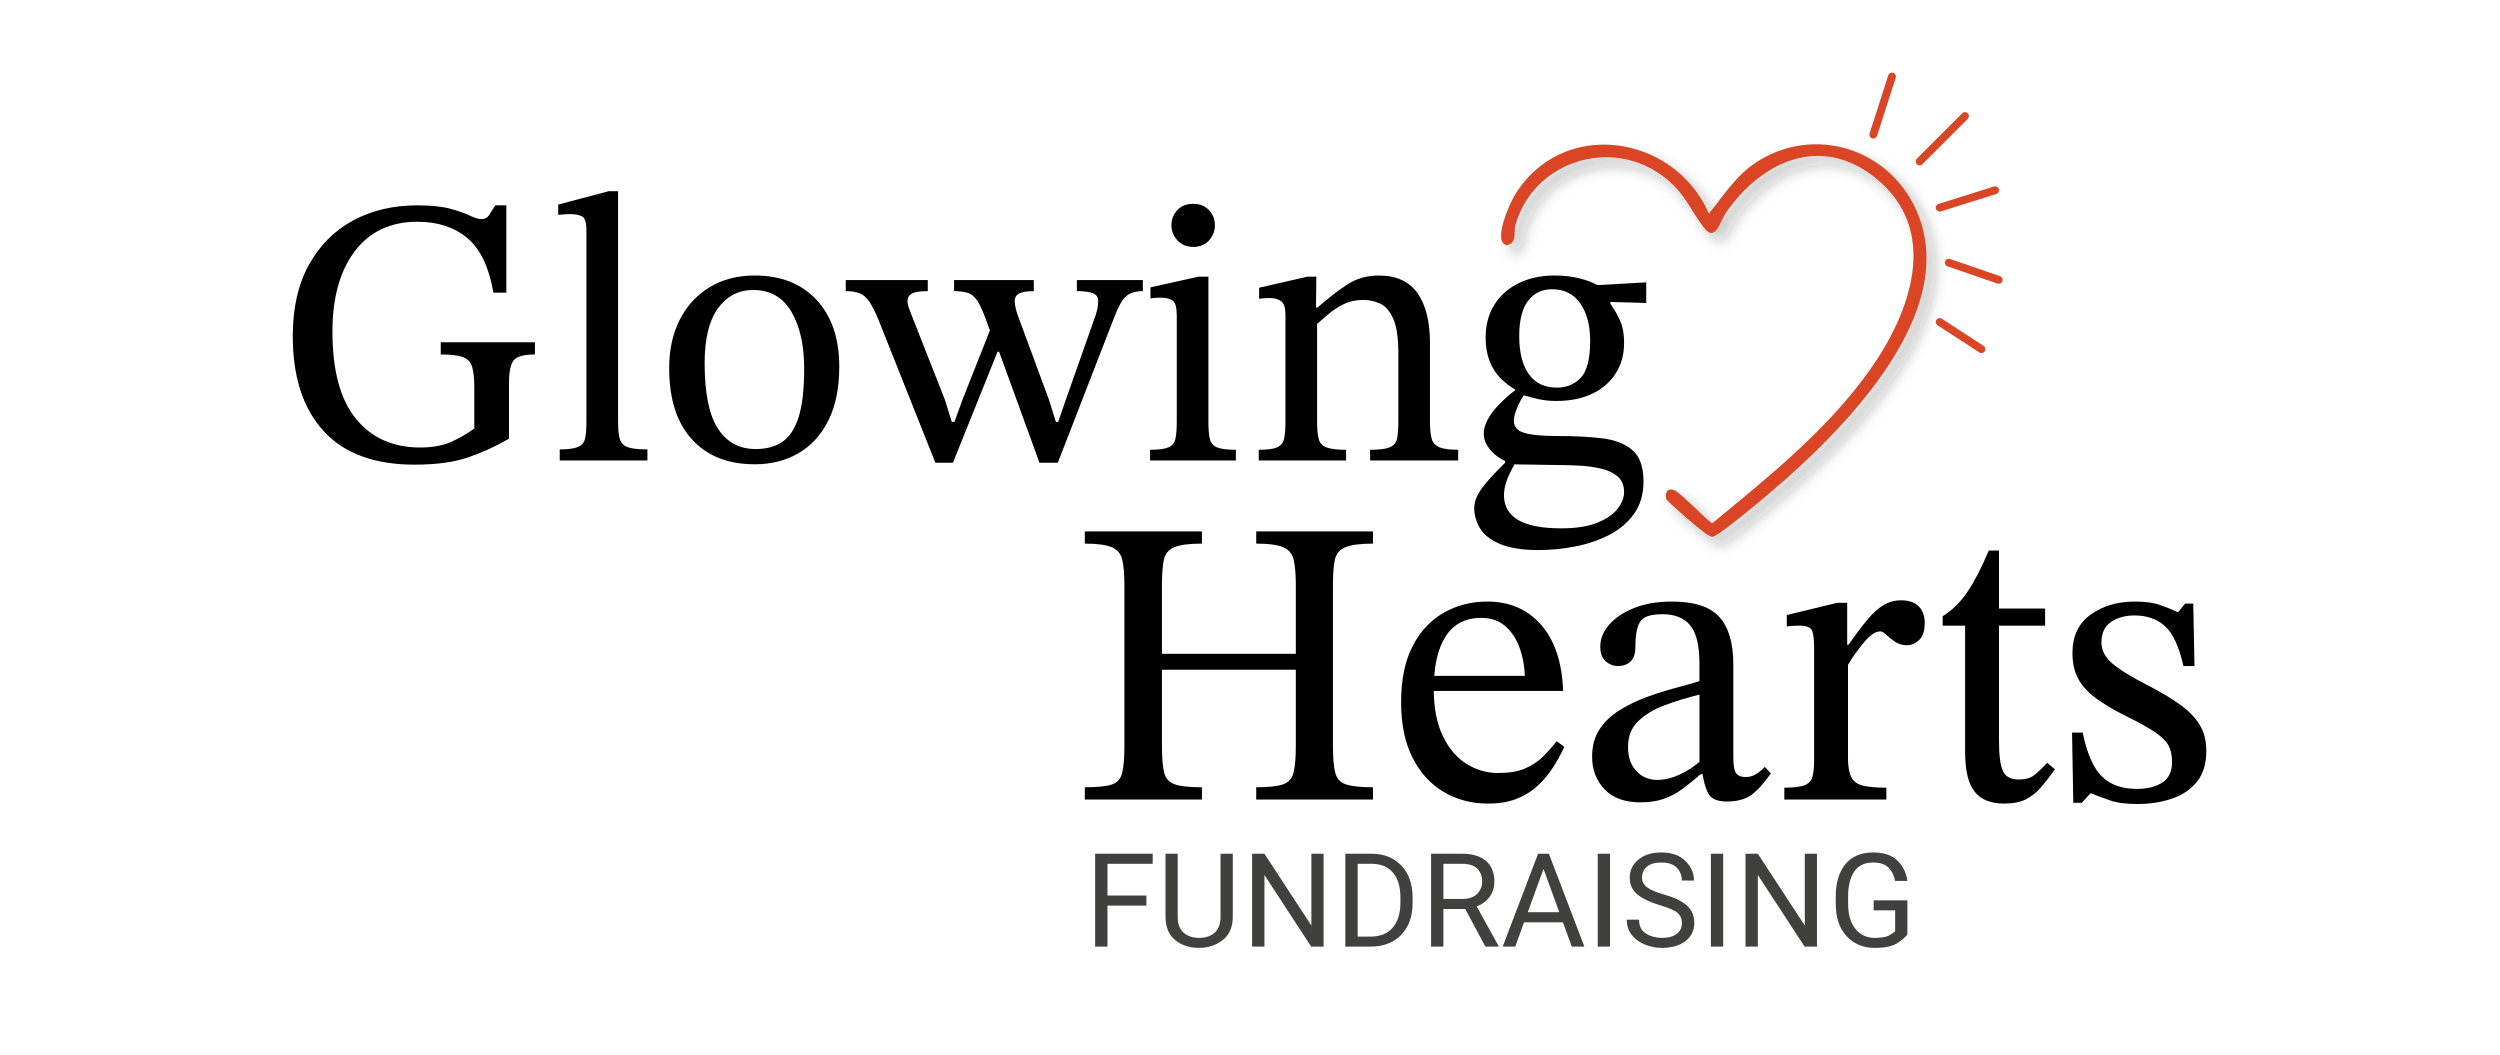
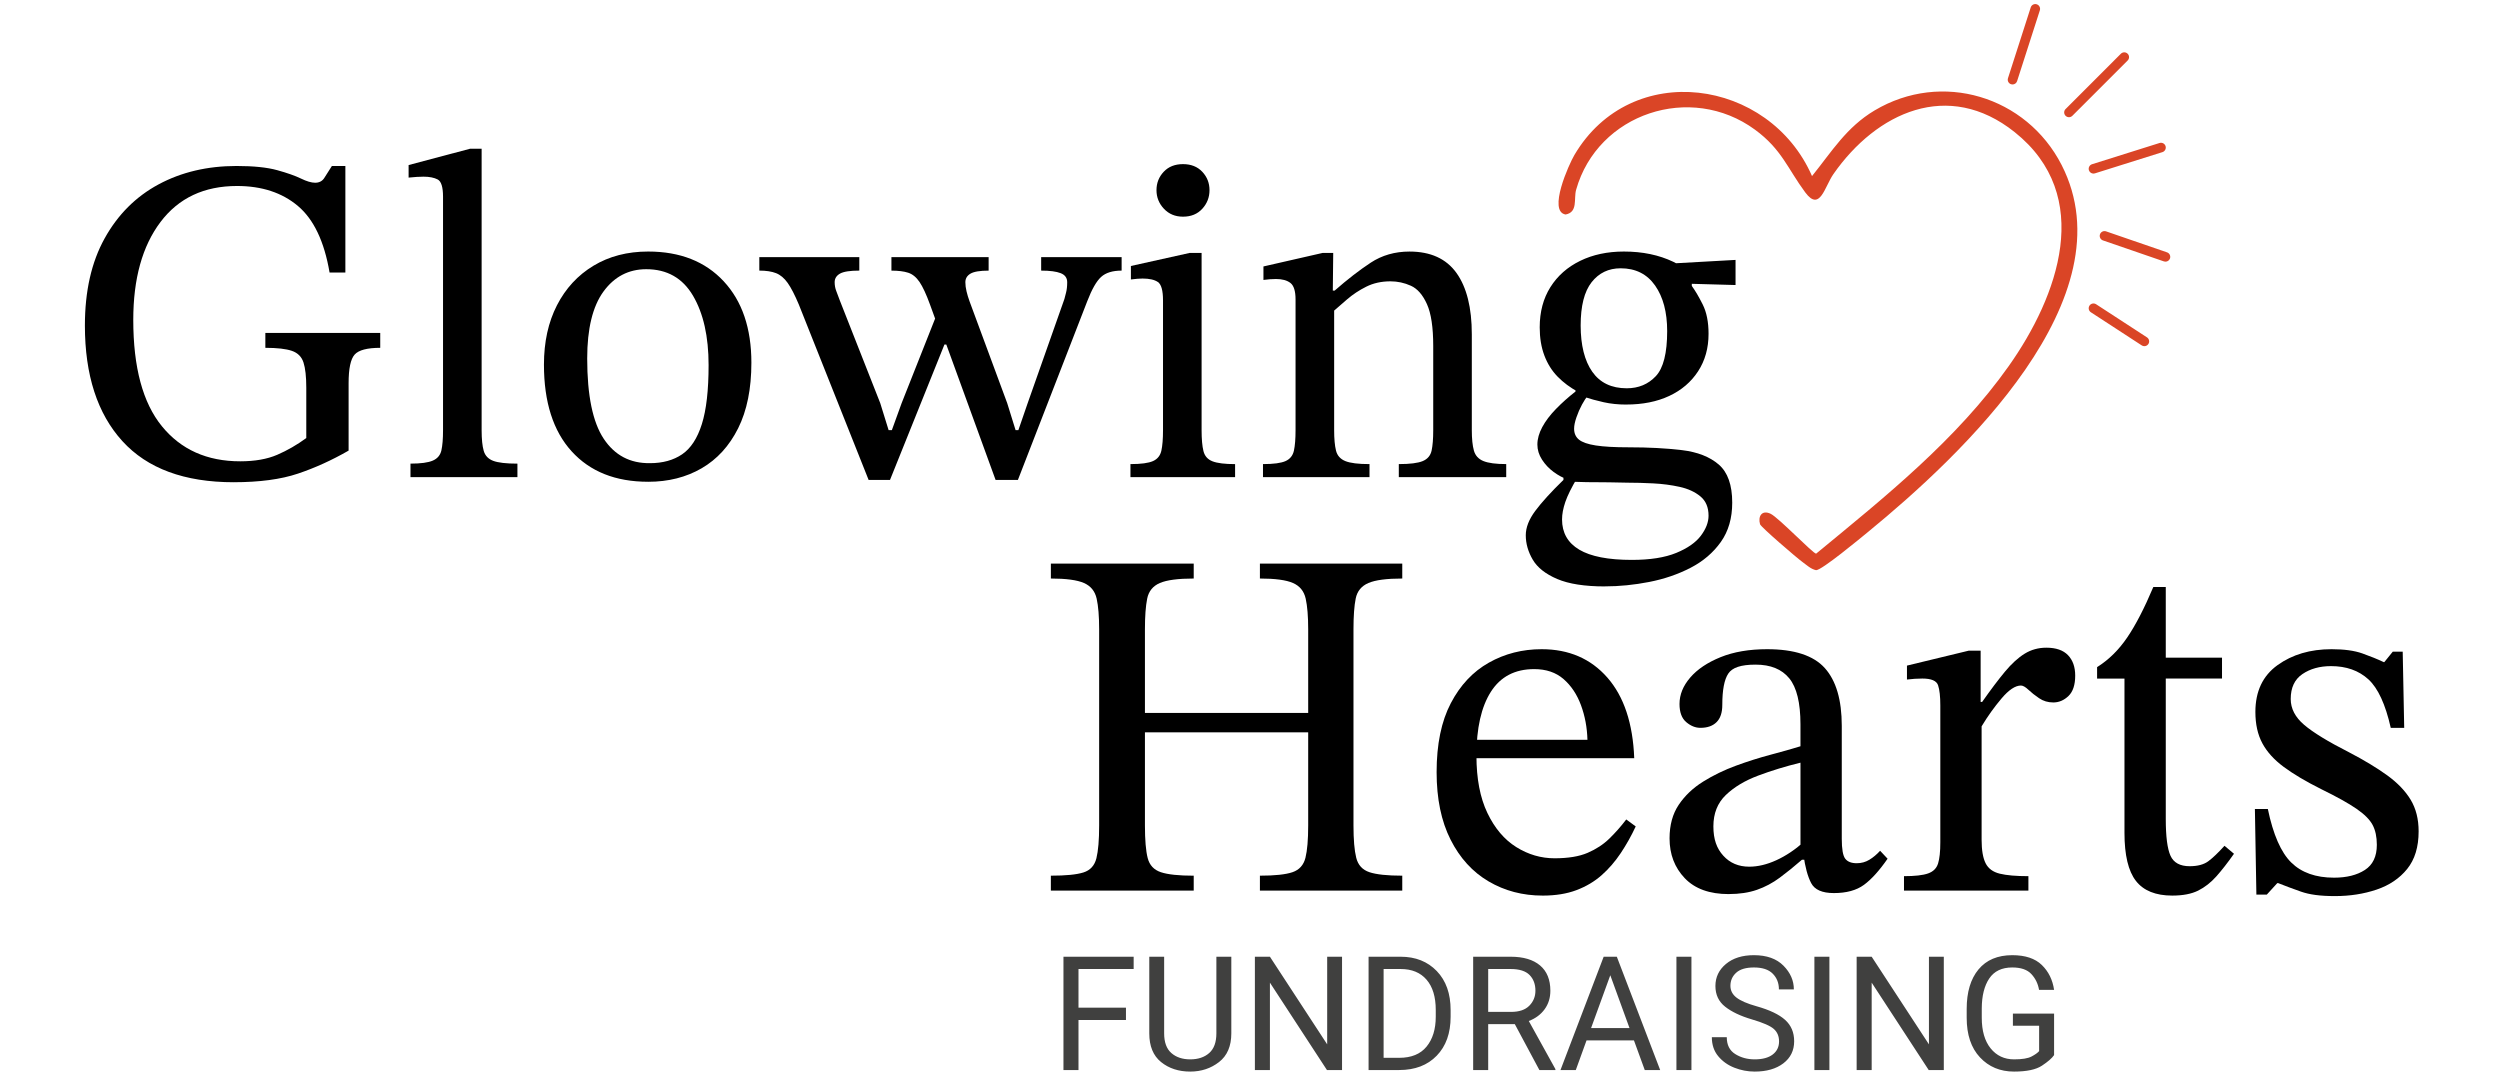
- <svg xmlns="http://www.w3.org/2000/svg" id="Layer_1" version="1.1" viewBox="0 0 2000 843.7">
+ <svg xmlns="http://www.w3.org/2000/svg" id="Layer_1" version="1.1" viewBox="0 0 1639.9 704.53">
  <defs>
    <style>
-       .st0, .st1 {
-         fill: #da4526;
-       }
- 
-       .st1 {
-         filter: url(#drop-shadow-1);
-       }
- 
-       .st2 {
+       .st0 {
        fill: #40403f;
        font-family: Roboto-Regular, Roboto;
        font-size: 104.54px;
      }
+ 
+       .st0, .st1 {
+         isolation: isolate;
+       }
+ 
+       .st2 {
+         fill: #da4526;
+       }
    </style>
-     <filter id="drop-shadow-1" x="1192.68" y="107.41" width="370.56" height="344.16" filterUnits="userSpaceOnUse">
-       <feOffset dx="7" dy="7" />
-       <feGaussianBlur result="blur" stdDeviation="5" />
-       <feFlood flood-color="#231f20" flood-opacity=".25" />
-       <feComposite in2="blur" operator="in" />
-       <feComposite in="SourceGraphic" />
-     </filter>
  </defs>
  <g>
-     <path d="M331.85,371.73c-32.34,0-56.7-9-73.07-27-16.37-18-24.56-43.27-24.56-75.81,0-22.58,4.32-41.64,12.97-57.2,8.64-15.56,20.44-27.35,35.39-35.39,14.95-8.03,31.98-12.05,51.1-12.05,11.18,0,20.08.92,26.7,2.75,6.61,1.83,11.79,3.66,15.56,5.49,3.76,1.83,6.86,2.75,9.31,2.75,2.64,0,4.62-1.02,5.95-3.05,1.32-2.03,3-4.68,5.03-7.93h8.85v69.86h-10.37c-3.46-20.34-10.37-34.88-20.75-43.63-10.37-8.74-23.7-13.12-39.97-13.12-21.56,0-38.29,7.88-50.19,23.64-11.9,15.76-17.85,37.17-17.85,64.22,0,31.12,6.25,54.36,18.76,69.71,12.51,15.36,29.64,23.03,51.41,23.03,9.56,0,17.64-1.42,24.25-4.27,6.61-2.85,12.97-6.51,19.07-10.98v-32.95c0-7.32-.61-12.86-1.83-16.63-1.22-3.76-3.77-6.3-7.63-7.63-3.87-1.32-9.66-1.98-17.39-1.98v-9.76h75.36v9.76c-8.54,0-14.14,1.48-16.78,4.42-2.65,2.95-3.97,9.21-3.97,18.76v44.24c-10.98,6.31-22.07,11.34-33.25,15.1-11.19,3.76-25.22,5.64-42.1,5.64Z" />
-     <path d="M517.96,368.37h-70.17v-8.85c6.71,0,11.59-.66,14.64-1.98,3.05-1.32,4.93-3.56,5.64-6.71.71-3.15,1.07-7.57,1.07-13.27v-153.15c0-6.3-1.17-10.07-3.51-11.29-2.34-1.22-5.44-1.83-9.31-1.83-2.65,0-5.9.21-9.76.61v-8.24l40.27-10.68h7.63v184.58c0,5.9.46,10.43,1.37,13.58.92,3.16,3,5.34,6.25,6.56,3.25,1.22,8.54,1.83,15.86,1.83v8.85Z" />
-     <path d="M603.68,371.42c-21.36,0-38.09-6.66-50.19-19.98-12.1-13.32-18.15-32.29-18.15-56.9,0-14.84,2.85-27.81,8.54-38.9,5.69-11.08,13.68-19.73,23.95-25.93,10.27-6.2,22.22-9.31,35.85-9.31,20.95,0,37.47,6.51,49.58,19.53,12.1,13.02,18.15,30.81,18.15,53.39,0,17.08-2.9,31.42-8.69,43.02-5.8,11.59-13.78,20.34-23.95,26.24-10.17,5.9-21.87,8.85-35.08,8.85ZM604.9,359.22c8.34,0,15.35-1.93,21.05-5.8,5.69-3.86,10.02-10.47,12.97-19.83,2.95-9.35,4.42-22.27,4.42-38.75,0-18.71-3.41-33.86-10.22-45.46-6.82-11.59-17.04-17.39-30.66-17.39-11.59,0-20.95,4.88-28.07,14.64-7.12,9.76-10.68,24.41-10.68,43.93,0,24.21,3.61,41.75,10.83,52.63,7.22,10.88,17.34,16.22,30.36,16.02Z" />
-     <path d="M762.33,370.2h-14.03l-45.76-115.02c-2.65-6.3-5.09-11.03-7.32-14.19-2.24-3.15-4.78-5.29-7.63-6.41-2.85-1.12-6.51-1.68-10.98-1.68v-8.85h65.59v8.85c-6.1,0-10.33.66-12.66,1.98-2.34,1.33-3.51,3.2-3.51,5.64,0,2.04.35,3.97,1.07,5.8.71,1.83,1.47,3.87,2.29,6.1l26.54,67.42,5.49,17.7h2.14l6.41-17.7,23.19-58.58,10.07,20.14h-5.19l-35.69,88.78ZM846.23,370.2h-14.64l-33.86-93.05-4.27-8.54-4.88-13.42c-2.44-6.71-4.73-11.64-6.86-14.8-2.14-3.15-4.63-5.19-7.47-6.1-2.85-.92-6.51-1.37-10.98-1.37v-8.85h63.76v8.85c-5.7,0-9.66.66-11.9,1.98-2.24,1.33-3.36,3.2-3.36,5.64,0,1.83.25,3.81.76,5.95.51,2.14,1.17,4.32,1.98,6.56l24.71,66.81,5.49,17.7h1.83l6.1-17.7,24.1-68.34c.2-.81.56-2.18,1.07-4.12.51-1.93.76-4.22.76-6.86,0-2.85-1.43-4.83-4.27-5.95-2.85-1.12-7.12-1.68-12.81-1.68v-8.85h52.78v8.85c-5.9,0-10.37,1.37-13.42,4.12-3.05,2.75-6.1,8.08-9.15,16.02l-45.46,117.15Z" />
-     <path d="M988.7,368.37h-68.64v-8.54c6.91,0,11.85-.66,14.8-1.98,2.95-1.32,4.78-3.61,5.49-6.86.71-3.25,1.07-7.73,1.07-13.42v-85.12c0-6.51-1.12-10.53-3.36-12.05-2.24-1.53-5.6-2.29-10.07-2.29-2.04,0-4.58.21-7.63.61v-8.85l38.44-8.54h7.93v116.24c0,5.9.41,10.48,1.22,13.73.81,3.26,2.79,5.49,5.95,6.71,3.15,1.22,8.08,1.83,14.8,1.83v8.54ZM954.53,197.53c-5.09,0-9.26-1.73-12.51-5.19-3.26-3.46-4.88-7.52-4.88-12.2s1.57-8.69,4.73-12.05c3.15-3.36,7.37-5.03,12.66-5.03s9.51,1.68,12.66,5.03c3.15,3.36,4.73,7.37,4.73,12.05s-1.58,8.75-4.73,12.2c-3.16,3.46-7.37,5.19-12.66,5.19Z" />
-     <path d="M1076.87,368.37h-69.87v-8.54c6.91,0,11.85-.66,14.8-1.98,2.95-1.32,4.78-3.61,5.49-6.86.71-3.25,1.07-7.73,1.07-13.42v-85.73c0-5.49-1.12-9.1-3.36-10.83-2.24-1.73-5.39-2.59-9.46-2.59-2.65,0-5.39.21-8.24.61v-8.85l38.75-8.85h7.02l-.31,28.07.92,6.41v81.76c0,5.7.4,10.17,1.22,13.42.81,3.26,2.85,5.54,6.1,6.86,3.25,1.33,8.54,1.98,15.87,1.98v8.54ZM1166.57,368.37h-70.48v-8.54c7.32,0,12.56-.66,15.71-1.98,3.15-1.32,5.08-3.61,5.8-6.86.71-3.25,1.07-7.73,1.07-13.42v-55.22c0-12.2-1.37-21.36-4.12-27.46s-6.25-10.12-10.53-12.05c-4.27-1.93-8.75-2.9-13.42-2.9-5.9,0-11.19,1.17-15.86,3.51-4.68,2.34-8.9,5.14-12.66,8.39-3.77,3.26-7.27,6.31-10.53,9.15l-2.14-14.95h4.58c8.34-7.32,16.22-13.42,23.64-18.31,7.42-4.88,15.91-7.32,25.47-7.32,13.83,0,24.1,4.68,30.81,14.03,6.71,9.36,10.07,22.78,10.07,40.27v62.85c0,5.7.46,10.17,1.37,13.42.92,3.26,3,5.54,6.25,6.86,3.25,1.33,8.24,1.98,14.95,1.98v8.54Z" />
-     <path d="M1231.25,440.07c-13.22,0-23.64-1.63-31.27-4.88-7.63-3.26-12.97-7.47-16.02-12.66s-4.58-10.53-4.58-16.02c0-5.09,2.08-10.43,6.25-16.02,4.17-5.6,10.32-12.36,18.46-20.29v-3.36l9.15,1.83c-3.87,6.51-6.51,11.85-7.93,16.02-1.42,4.17-2.14,7.98-2.14,11.44,0,8.74,3.76,15.35,11.29,19.83,7.52,4.47,19.01,6.71,34.47,6.71,12,0,21.71-1.53,29.14-4.58,7.42-3.05,12.81-6.82,16.17-11.29,3.36-4.48,5.03-8.85,5.03-13.12,0-5.49-1.78-9.72-5.34-12.66-3.56-2.95-8.08-5.03-13.58-6.25-5.49-1.22-11.29-1.98-17.39-2.29-6.1-.31-11.7-.46-16.78-.46-9.15-.21-16.07-.31-20.75-.31s-8.04-.05-10.07-.15c-2.04-.1-3.87-.15-5.49-.15l-3.05-1.53c-3.05-1.02-6.1-2.64-9.15-4.88-3.05-2.24-5.6-4.93-7.63-8.08-2.04-3.15-3.05-6.45-3.05-9.92,0-3.66,1.07-7.47,3.2-11.44,2.14-3.97,5.13-7.93,9-11.9,3.86-3.97,8.13-7.78,12.81-11.44v-2.75l7.93,5.8c-1.02,1.02-2.24,2.85-3.66,5.49-1.43,2.65-2.65,5.44-3.66,8.39-1.02,2.95-1.53,5.44-1.53,7.47,0,3.05,1.07,5.44,3.2,7.17,2.14,1.73,5.8,3,10.98,3.81,5.19.82,12.46,1.22,21.81,1.22,12.81,0,24.35.61,34.63,1.83,10.27,1.22,18.35,4.38,24.25,9.46,5.9,5.09,8.85,13.42,8.85,25.02,0,10.17-2.49,18.76-7.47,25.78-4.99,7.02-11.59,12.66-19.83,16.93-8.24,4.27-17.29,7.37-27.15,9.3-9.87,1.93-19.58,2.9-29.14,2.9ZM1245.28,320.78c-5.29,0-10.22-.51-14.8-1.53-4.58-1.02-9-2.24-13.27-3.66l-3.36-3.05c-5.29-2.85-9.82-6.2-13.58-10.07-3.77-3.86-6.67-8.49-8.7-13.88-2.04-5.39-3.05-11.54-3.05-18.46,0-10.17,2.34-18.96,7.02-26.39,4.68-7.42,11.18-13.17,19.53-17.24,8.34-4.07,17.9-6.1,28.68-6.1,6.1,0,11.85.56,17.24,1.68,5.39,1.12,10.42,2.8,15.1,5.03,4.68,2.24,8.74,4.88,12.2,7.93v7.93c2.24,3.05,4.62,7.12,7.17,12.2,2.54,5.09,3.81,11.49,3.81,19.22,0,9.36-2.29,17.54-6.86,24.56s-10.88,12.41-18.92,16.17c-8.04,3.77-17.44,5.64-28.22,5.64ZM1245.59,310.1c7.73,0,14.08-2.64,19.07-7.93,4.98-5.29,7.47-15.15,7.47-29.59,0-12.4-2.65-22.37-7.93-29.9-5.29-7.52-12.81-11.29-22.58-11.29-7.93,0-14.29,3.05-19.07,9.15-4.78,6.1-7.17,15.56-7.17,28.37s2.54,23.14,7.63,30.36c5.08,7.22,12.61,10.83,22.58,10.83ZM1316.98,225.9v16.47l-32.95-.92-10.68-13.12,43.63-2.44Z" />
+     <path d="M153.32,316.33c-32.34,0-56.7-9-73.07-27s-24.56-43.27-24.56-75.81c0-22.58,4.32-41.64,12.97-57.2,8.64-15.56,20.44-27.35,35.39-35.39,14.95-8.03,31.98-12.05,51.1-12.05,11.18,0,20.08.92,26.7,2.75,6.61,1.83,11.79,3.66,15.56,5.49,3.76,1.83,6.86,2.75,9.31,2.75,2.64,0,4.62-1.02,5.95-3.05,1.32-2.03,3-4.68,5.03-7.93h8.85v69.86h-10.37c-3.46-20.34-10.37-34.88-20.75-43.63-10.37-8.74-23.7-13.12-39.97-13.12-21.56,0-38.29,7.88-50.19,23.64s-17.85,37.17-17.85,64.22c0,31.12,6.25,54.36,18.76,69.71,12.51,15.36,29.64,23.03,51.41,23.03,9.56,0,17.64-1.42,24.25-4.27,6.61-2.85,12.97-6.51,19.07-10.98v-32.95c0-7.32-.61-12.86-1.83-16.63-1.22-3.76-3.77-6.3-7.63-7.63-3.87-1.32-9.66-1.98-17.39-1.98v-9.76h75.36v9.76c-8.54,0-14.14,1.48-16.78,4.42-2.65,2.95-3.97,9.21-3.97,18.76v44.24c-10.98,6.31-22.07,11.34-33.25,15.1-11.19,3.76-25.22,5.64-42.1,5.64h0Z" />
+     <path d="M339.43,312.97h-70.17v-8.85c6.71,0,11.59-.66,14.64-1.98,3.05-1.32,4.93-3.56,5.64-6.71.71-3.15,1.07-7.57,1.07-13.27v-153.15c0-6.3-1.17-10.07-3.51-11.29-2.34-1.22-5.44-1.83-9.31-1.83-2.65,0-5.9.21-9.76.61v-8.24l40.27-10.68h7.63v184.58c0,5.9.46,10.43,1.37,13.58.92,3.16,3,5.34,6.25,6.56s8.54,1.83,15.86,1.83v8.85h.02Z" />
+     <path d="M425.15,316.02c-21.36,0-38.09-6.66-50.19-19.98s-18.15-32.29-18.15-56.9c0-14.84,2.85-27.81,8.54-38.9,5.69-11.08,13.68-19.73,23.95-25.93s22.22-9.31,35.85-9.31c20.95,0,37.47,6.51,49.58,19.53,12.1,13.02,18.15,30.81,18.15,53.39,0,17.08-2.9,31.42-8.69,43.02-5.8,11.59-13.78,20.34-23.95,26.24s-21.87,8.85-35.08,8.85h0ZM426.37,303.82c8.34,0,15.35-1.93,21.05-5.8,5.69-3.86,10.02-10.47,12.97-19.83,2.95-9.35,4.42-22.27,4.42-38.75,0-18.71-3.41-33.86-10.22-45.46-6.82-11.59-17.04-17.39-30.66-17.39-11.59,0-20.95,4.88-28.07,14.64-7.12,9.76-10.68,24.41-10.68,43.93,0,24.21,3.61,41.75,10.83,52.63,7.22,10.88,17.34,16.22,30.36,16.02h0Z" />
+     <path d="M583.8,314.8h-14.03l-45.76-115.02c-2.65-6.3-5.09-11.03-7.32-14.19-2.24-3.15-4.78-5.29-7.63-6.41-2.85-1.12-6.51-1.68-10.98-1.68v-8.85h65.59v8.85c-6.1,0-10.33.66-12.66,1.98-2.34,1.33-3.51,3.2-3.51,5.64,0,2.04.35,3.97,1.07,5.8.71,1.83,1.47,3.87,2.29,6.1l26.54,67.42,5.49,17.7h2.14l6.41-17.7,23.19-58.58,10.07,20.14h-5.19l-35.69,88.78-.02.02ZM667.7,314.8h-14.64l-33.86-93.05-4.27-8.54-4.88-13.42c-2.44-6.71-4.73-11.64-6.86-14.8-2.14-3.15-4.63-5.19-7.47-6.1-2.85-.92-6.51-1.37-10.98-1.37v-8.85h63.76v8.85c-5.7,0-9.66.66-11.9,1.98-2.24,1.33-3.36,3.2-3.36,5.64,0,1.83.25,3.81.76,5.95s1.17,4.32,1.98,6.56l24.71,66.81,5.49,17.7h1.83l6.1-17.7,24.1-68.34c.2-.81.56-2.18,1.07-4.12.51-1.93.76-4.22.76-6.86,0-2.85-1.43-4.83-4.27-5.95-2.85-1.12-7.12-1.68-12.81-1.68v-8.85h52.78v8.85c-5.9,0-10.37,1.37-13.42,4.12s-6.1,8.08-9.15,16.02l-45.46,117.15h-.01Z" />
+     <path d="M810.17,312.97h-68.64v-8.54c6.91,0,11.85-.66,14.8-1.98s4.78-3.61,5.49-6.86c.71-3.25,1.07-7.73,1.07-13.42v-85.12c0-6.51-1.12-10.53-3.36-12.05-2.24-1.53-5.6-2.29-10.07-2.29-2.04,0-4.58.21-7.63.61v-8.85l38.44-8.54h7.93v116.24c0,5.9.41,10.48,1.22,13.73.81,3.26,2.79,5.49,5.95,6.71,3.15,1.22,8.08,1.83,14.8,1.83v8.54h0ZM776,142.13c-5.09,0-9.26-1.73-12.51-5.19-3.26-3.46-4.88-7.52-4.88-12.2s1.57-8.69,4.73-12.05c3.15-3.36,7.37-5.03,12.66-5.03s9.51,1.68,12.66,5.03c3.15,3.36,4.73,7.37,4.73,12.05s-1.58,8.75-4.73,12.2c-3.16,3.46-7.37,5.19-12.66,5.19h0Z" />
+     <path d="M898.34,312.97h-69.87v-8.54c6.91,0,11.85-.66,14.8-1.98s4.78-3.61,5.49-6.86c.71-3.25,1.07-7.73,1.07-13.42v-85.73c0-5.49-1.12-9.1-3.36-10.83s-5.39-2.59-9.46-2.59c-2.65,0-5.39.21-8.24.61v-8.85l38.75-8.85h7.02l-.31,28.07.92,6.41v81.76c0,5.7.4,10.17,1.22,13.42.81,3.26,2.85,5.54,6.1,6.86,3.25,1.33,8.54,1.98,15.87,1.98v8.54ZM988.04,312.97h-70.48v-8.54c7.32,0,12.56-.66,15.71-1.98,3.15-1.32,5.08-3.61,5.8-6.86.71-3.25,1.07-7.73,1.07-13.42v-55.22c0-12.2-1.37-21.36-4.12-27.46s-6.25-10.12-10.53-12.05c-4.27-1.93-8.75-2.9-13.42-2.9-5.9,0-11.19,1.17-15.86,3.51-4.68,2.34-8.9,5.14-12.66,8.39-3.77,3.26-7.27,6.31-10.53,9.15l-2.14-14.95h4.58c8.34-7.32,16.22-13.42,23.64-18.31,7.42-4.88,15.91-7.32,25.47-7.32,13.83,0,24.1,4.68,30.81,14.03,6.71,9.36,10.07,22.78,10.07,40.27v62.85c0,5.7.46,10.17,1.37,13.42.92,3.26,3,5.54,6.25,6.86,3.25,1.33,8.24,1.98,14.95,1.98v8.54h.02Z" />
+     <path d="M1052.72,384.67c-13.22,0-23.64-1.63-31.27-4.88-7.63-3.26-12.97-7.47-16.02-12.66s-4.58-10.53-4.58-16.02c0-5.09,2.08-10.43,6.25-16.02,4.17-5.6,10.32-12.36,18.46-20.29v-3.36l9.15,1.83c-3.87,6.51-6.51,11.85-7.93,16.02-1.42,4.17-2.14,7.98-2.14,11.44,0,8.74,3.76,15.35,11.29,19.83,7.52,4.47,19.01,6.71,34.47,6.71,12,0,21.71-1.53,29.14-4.58,7.42-3.05,12.81-6.82,16.17-11.29,3.36-4.48,5.03-8.85,5.03-13.12,0-5.49-1.78-9.72-5.34-12.66-3.56-2.95-8.08-5.03-13.58-6.25-5.49-1.22-11.29-1.98-17.39-2.29s-11.7-.46-16.78-.46c-9.15-.21-16.07-.31-20.75-.31s-8.04-.05-10.07-.15c-2.04-.1-3.87-.15-5.49-.15l-3.05-1.53c-3.05-1.02-6.1-2.64-9.15-4.88s-5.6-4.93-7.63-8.08c-2.04-3.15-3.05-6.45-3.05-9.92,0-3.66,1.07-7.47,3.2-11.44,2.14-3.97,5.13-7.93,9-11.9,3.86-3.97,8.13-7.78,12.81-11.44v-2.75l7.93,5.8c-1.02,1.02-2.24,2.85-3.66,5.49-1.43,2.65-2.65,5.44-3.66,8.39-1.02,2.95-1.53,5.44-1.53,7.47,0,3.05,1.07,5.44,3.2,7.17,2.14,1.73,5.8,3,10.98,3.81,5.19.82,12.46,1.22,21.81,1.22,12.81,0,24.35.61,34.63,1.83,10.27,1.22,18.35,4.38,24.25,9.46,5.9,5.09,8.85,13.42,8.85,25.02,0,10.17-2.49,18.76-7.47,25.78-4.99,7.02-11.59,12.66-19.83,16.93s-17.29,7.37-27.15,9.3c-9.87,1.93-19.58,2.9-29.14,2.9l.04.03ZM1066.75,265.38c-5.29,0-10.22-.51-14.8-1.53-4.58-1.02-9-2.24-13.27-3.66l-3.36-3.05c-5.29-2.85-9.82-6.2-13.58-10.07-3.77-3.86-6.67-8.49-8.7-13.88-2.04-5.39-3.05-11.54-3.05-18.46,0-10.17,2.34-18.96,7.02-26.39,4.68-7.42,11.18-13.17,19.53-17.24,8.34-4.07,17.9-6.1,28.68-6.1,6.1,0,11.85.56,17.24,1.68s10.42,2.8,15.1,5.03c4.68,2.24,8.74,4.88,12.2,7.93v7.93c2.24,3.05,4.62,7.12,7.17,12.2,2.54,5.09,3.81,11.49,3.81,19.22,0,9.36-2.29,17.54-6.86,24.56s-10.88,12.41-18.92,16.17c-8.04,3.77-17.44,5.64-28.22,5.64v.02ZM1067.06,254.7c7.73,0,14.08-2.64,19.07-7.93,4.98-5.29,7.47-15.15,7.47-29.59,0-12.4-2.65-22.37-7.93-29.9-5.29-7.52-12.81-11.29-22.58-11.29-7.93,0-14.29,3.05-19.07,9.15-4.78,6.1-7.17,15.56-7.17,28.37s2.54,23.14,7.63,30.36c5.08,7.22,12.61,10.83,22.58,10.83h0ZM1138.45,170.5v16.47l-32.95-.92-10.68-13.12,43.63-2.44h0Z" />
  </g>
  <g>
-     <path d="M961.55,639.6h-93.7v-9.79c9.79,0,16.92-.7,21.39-2.12,4.46-1.41,7.29-4.51,8.49-9.31,1.19-4.79,1.8-11.97,1.8-21.55v-128.64c0-8.49-.55-15.18-1.63-20.08-1.09-4.9-3.87-8.33-8.33-10.28-4.46-1.96-11.7-2.94-21.71-2.94v-9.79h93.7v9.79c-10.23,0-17.63.98-22.2,2.94s-7.35,5.39-8.33,10.28-1.47,11.59-1.47,20.08v54.85h107.09v-54.85c0-8.49-.55-15.18-1.63-20.08-1.09-4.9-3.87-8.33-8.33-10.28-4.46-1.96-11.7-2.94-21.71-2.94v-9.79h93.38v9.79c-10.23,0-17.63.98-22.2,2.94-4.57,1.96-7.35,5.34-8.33,10.12-.98,4.79-1.47,11.54-1.47,20.24v128.64c0,9.36.6,16.44,1.8,21.22,1.19,4.79,4.08,7.95,8.65,9.47,4.57,1.53,11.75,2.29,21.55,2.29v9.79h-93.38v-9.79c9.79,0,16.92-.76,21.39-2.29,4.46-1.52,7.29-4.68,8.49-9.47,1.19-4.79,1.79-11.86,1.79-21.22v-61.05h-107.09v61.05c0,9.58.6,16.71,1.8,21.39,1.19,4.68,4.08,7.79,8.65,9.31,4.57,1.53,11.75,2.29,21.55,2.29v9.79Z" />
-     <path d="M1190.43,642.87c-13.06,0-24.87-3.1-35.42-9.3-10.56-6.2-18.89-15.35-24.98-27.43-6.1-12.08-9.14-26.82-9.14-44.24,0-18.28,3.1-33.35,9.31-45.22,6.2-11.86,14.53-20.73,24.98-26.61,10.45-5.88,21.98-8.82,34.61-8.82,17.84,0,32.21,6.2,43.1,18.61,10.88,12.41,16.76,30.04,17.63,52.89h-106.11l-.33-12.08h75.75c-.22-8.05-1.63-15.62-4.24-22.69-2.61-7.07-6.42-12.78-11.43-17.14-5.01-4.35-11.43-6.53-19.26-6.53-12.63,0-22.09,4.95-28.41,14.86-6.32,9.91-9.47,23.89-9.47,41.96,0,15.02,2.39,27.54,7.18,37.55,4.79,10.01,11.1,17.47,18.94,22.37s16.21,7.35,25.14,7.35,16.16-1.19,21.71-3.59c5.55-2.39,10.28-5.5,14.2-9.31,3.92-3.81,7.62-8,11.1-12.57l6.2,4.57c-2.83,6.1-6.1,11.92-9.79,17.47-3.7,5.55-7.89,10.4-12.57,14.53-4.68,4.14-10.18,7.4-16.49,9.79-6.32,2.39-13.71,3.59-22.2,3.59Z" />
-     <path d="M1312.54,641.89c-12.63,0-22.26-3.48-28.89-10.45-6.64-6.96-9.96-15.67-9.96-26.12,0-8.7,2.01-16.05,6.04-22.04,4.03-5.98,9.36-11.04,16-15.18,6.64-4.13,13.82-7.62,21.55-10.45,7.72-2.83,15.29-5.22,22.69-7.18,7.4-1.96,13.93-3.81,19.59-5.55v-14.37c0-14.15-2.45-24.21-7.35-30.2-4.9-5.98-12.24-8.98-22.04-8.98s-15.34,1.96-17.96,5.88-3.92,10.77-3.92,20.57c0,5.01-1.25,8.76-3.75,11.26s-6.04,3.75-10.61,3.75c-3.26,0-6.37-1.25-9.3-3.75-2.94-2.5-4.41-6.47-4.41-11.92,0-6.09,2.34-11.86,7.02-17.3,4.68-5.44,11.31-9.9,19.92-13.39,8.6-3.48,18.77-5.22,30.53-5.22,17.84,0,30.47,4.14,37.87,12.41,7.4,8.27,11.1,20.9,11.1,37.87v74.11c0,6.75.76,11.1,2.29,13.06,1.52,1.96,4.03,2.94,7.51,2.94,3.05,0,5.82-.76,8.33-2.29,2.5-1.52,4.84-3.48,7.02-5.88l4.9,5.22c-5.44,7.84-10.61,13.55-15.51,17.14s-11.48,5.39-19.75,5.39c-7.62,0-12.57-2.17-14.86-6.53-2.29-4.35-3.97-10.55-5.06-18.61l-1.96-3.92v-56.48c-9.79,2.4-19.05,5.22-27.75,8.49-8.71,3.26-15.78,7.51-21.22,12.73-5.44,5.22-8.16,12.08-8.16,20.57s2.17,14.48,6.53,19.26c4.35,4.79,10.01,7.18,16.98,7.18,5.66,0,11.59-1.41,17.79-4.24,6.2-2.83,12.24-6.86,18.12-12.08l2.61,11.75h-3.92c-5.01,4.36-9.85,8.28-14.53,11.75-4.68,3.48-9.69,6.15-15.02,8-5.34,1.85-11.48,2.78-18.45,2.78Z" />
-     <path d="M1509.09,639.6h-81.62v-9.47c7.18,0,12.46-.6,15.83-1.8,3.37-1.19,5.55-3.37,6.53-6.53.98-3.15,1.47-7.78,1.47-13.88v-89.79c0-5.88-.49-10.29-1.47-13.22s-4.41-4.41-10.29-4.41c-3.26,0-6.64.22-10.12.65v-9.14l40.49-9.79h7.84v33.63h.98c5.66-8.05,10.66-14.69,15.02-19.92,4.35-5.22,8.65-9.14,12.9-11.75,4.24-2.61,8.98-3.92,14.2-3.92,6.31,0,11.04,1.63,14.2,4.9,3.15,3.27,4.73,7.73,4.73,13.39,0,6.1-1.47,10.56-4.41,13.39-2.94,2.83-6.26,4.24-9.96,4.24-3.48,0-6.59-.92-9.31-2.78-2.72-1.85-5.06-3.7-7.02-5.55-1.96-1.85-3.59-2.77-4.9-2.77-3.7,0-7.95,2.83-12.73,8.49-4.79,5.66-9.14,11.75-13.06,18.28v74.44c0,6.75.87,11.87,2.61,15.35,1.74,3.48,4.84,5.77,9.31,6.86,4.46,1.09,10.72,1.63,18.77,1.63v9.47Z" />
-     <path d="M1637.73,610.22l6.2,5.22c-4.14,5.88-8,10.83-11.59,14.86-3.59,4.03-7.57,7.13-11.92,9.31-4.36,2.17-10.01,3.26-16.98,3.26-10.89,0-18.83-3.21-23.83-9.63-5.01-6.42-7.51-16.92-7.51-31.51v-101.21h-17.96v-7.51c7.62-4.79,14.2-11.26,19.75-19.43,5.55-8.16,11.26-19.21,17.14-33.14h8.16v46.36h36.89v13.71h-36.89v92.07c0,11.54,1.03,19.59,3.1,24.16,2.07,4.57,6.25,6.86,12.57,6.86,5.22,0,9.31-1.09,12.24-3.27,2.94-2.17,6.47-5.55,10.61-10.12Z" />
-     <path d="M1658.63,642.22l-.98-56.16h8.49c3.48,16.76,8.6,28.46,15.34,35.1,6.74,6.64,16.11,9.96,28.08,9.96,8.27,0,15.02-1.68,20.24-5.06,5.22-3.37,7.84-8.87,7.84-16.49,0-5.22-.93-9.58-2.78-13.06-1.85-3.48-5.39-7.02-10.61-10.61s-12.95-7.89-23.18-12.9c-10.01-5-18.18-9.85-24.49-14.53-6.32-4.68-10.99-9.85-14.04-15.51-3.05-5.66-4.57-12.51-4.57-20.57,0-13.49,4.84-23.72,14.53-30.69,9.68-6.96,21.49-10.45,35.42-10.45,8.27,0,15.02.93,20.24,2.78,5.22,1.85,9.9,3.75,14.04,5.71h.33l5.55-6.86h6.53l.98,49.95h-8.82c-3.48-15.45-8.38-26.06-14.69-31.83-6.32-5.76-14.48-8.65-24.49-8.65-7.4,0-13.66,1.74-18.77,5.22-5.12,3.48-7.67,8.93-7.67,16.33,0,6.32,2.94,11.97,8.82,16.98,5.88,5.01,15.67,10.99,29.38,17.96,10.01,5.22,18.39,10.29,25.14,15.18,6.74,4.9,11.86,10.23,15.34,16,3.48,5.77,5.22,12.68,5.22,20.73,0,10.23-2.5,18.45-7.51,24.65-5.01,6.2-11.7,10.72-20.08,13.55-8.38,2.83-17.47,4.25-27.26,4.25s-16.81-.98-22.37-2.94-10.5-3.81-14.86-5.55h-.65l-6.86,7.51h-6.86Z" />
+     <path d="M783.02,584.2h-93.7v-9.79c9.79,0,16.92-.7,21.39-2.12,4.46-1.41,7.29-4.51,8.49-9.31,1.19-4.79,1.8-11.97,1.8-21.55v-128.64c0-8.49-.55-15.18-1.63-20.08-1.09-4.9-3.87-8.33-8.33-10.28-4.46-1.96-11.7-2.94-21.71-2.94v-9.79h93.7v9.79c-10.23,0-17.63.98-22.2,2.94s-7.35,5.39-8.33,10.28-1.47,11.59-1.47,20.08v54.85h107.09v-54.85c0-8.49-.55-15.18-1.63-20.08-1.09-4.9-3.87-8.33-8.33-10.28-4.46-1.96-11.7-2.94-21.71-2.94v-9.79h93.38v9.79c-10.23,0-17.63.98-22.2,2.94s-7.35,5.34-8.33,10.12c-.98,4.79-1.47,11.54-1.47,20.24v128.64c0,9.36.6,16.44,1.8,21.22,1.19,4.79,4.08,7.95,8.65,9.47,4.57,1.53,11.75,2.29,21.55,2.29v9.79h-93.38v-9.79c9.79,0,16.92-.76,21.39-2.29,4.46-1.52,7.29-4.68,8.49-9.47,1.19-4.79,1.79-11.86,1.79-21.22v-61.05h-107.09v61.05c0,9.58.6,16.71,1.8,21.39,1.19,4.68,4.08,7.79,8.65,9.31,4.57,1.53,11.75,2.29,21.55,2.29v9.79h-.01Z" />
+     <path d="M1011.9,587.47c-13.06,0-24.87-3.1-35.42-9.3-10.56-6.2-18.89-15.35-24.98-27.43-6.1-12.08-9.14-26.82-9.14-44.24,0-18.28,3.1-33.35,9.31-45.22,6.2-11.86,14.53-20.73,24.98-26.61,10.45-5.88,21.98-8.82,34.61-8.82,17.84,0,32.21,6.2,43.1,18.61,10.88,12.41,16.76,30.04,17.63,52.89h-106.11l-.33-12.08h75.75c-.22-8.05-1.63-15.62-4.24-22.69s-6.42-12.78-11.43-17.14c-5.01-4.35-11.43-6.53-19.26-6.53-12.63,0-22.09,4.95-28.41,14.86-6.32,9.91-9.47,23.89-9.47,41.96,0,15.02,2.39,27.54,7.18,37.55s11.1,17.47,18.94,22.37,16.21,7.35,25.14,7.35,16.16-1.19,21.71-3.59c5.55-2.39,10.28-5.5,14.2-9.31,3.92-3.81,7.62-8,11.1-12.57l6.2,4.57c-2.83,6.1-6.1,11.92-9.79,17.47-3.7,5.55-7.89,10.4-12.57,14.53-4.68,4.14-10.18,7.4-16.49,9.79-6.32,2.39-13.71,3.59-22.2,3.59h0Z" />
+     <path d="M1134.01,586.49c-12.63,0-22.26-3.48-28.89-10.45-6.64-6.96-9.96-15.67-9.96-26.12,0-8.7,2.01-16.05,6.04-22.04,4.03-5.98,9.36-11.04,16-15.18,6.64-4.13,13.82-7.62,21.55-10.45,7.72-2.83,15.29-5.22,22.69-7.18,7.4-1.96,13.93-3.81,19.59-5.55v-14.37c0-14.15-2.45-24.21-7.35-30.2-4.9-5.98-12.24-8.98-22.04-8.98s-15.34,1.96-17.96,5.88-3.92,10.77-3.92,20.57c0,5.01-1.25,8.76-3.75,11.26s-6.04,3.75-10.61,3.75c-3.26,0-6.37-1.25-9.3-3.75-2.94-2.5-4.41-6.47-4.41-11.92,0-6.09,2.34-11.86,7.02-17.3s11.31-9.9,19.92-13.39c8.6-3.48,18.77-5.22,30.53-5.22,17.84,0,30.47,4.14,37.87,12.41s11.1,20.9,11.1,37.87v74.11c0,6.75.76,11.1,2.29,13.06,1.52,1.96,4.03,2.94,7.51,2.94,3.05,0,5.82-.76,8.33-2.29,2.5-1.52,4.84-3.48,7.02-5.88l4.9,5.22c-5.44,7.84-10.61,13.55-15.51,17.14s-11.48,5.39-19.75,5.39c-7.62,0-12.57-2.17-14.86-6.53-2.29-4.35-3.97-10.55-5.06-18.61l-1.96-3.92v-56.48c-9.79,2.4-19.05,5.22-27.75,8.49-8.71,3.26-15.78,7.51-21.22,12.73s-8.16,12.08-8.16,20.57,2.17,14.48,6.53,19.26c4.35,4.79,10.01,7.18,16.98,7.18,5.66,0,11.59-1.41,17.79-4.24,6.2-2.83,12.24-6.86,18.12-12.08l2.61,11.75h-3.92c-5.01,4.36-9.85,8.28-14.53,11.75-4.68,3.48-9.69,6.15-15.02,8-5.34,1.85-11.48,2.78-18.45,2.78v.02Z" />
+     <path d="M1330.56,584.2h-81.62v-9.47c7.18,0,12.46-.6,15.83-1.8,3.37-1.19,5.55-3.37,6.53-6.53.98-3.15,1.47-7.78,1.47-13.88v-89.79c0-5.88-.49-10.29-1.47-13.22s-4.41-4.41-10.29-4.41c-3.26,0-6.64.22-10.12.65v-9.14l40.49-9.79h7.84v33.63h.98c5.66-8.05,10.66-14.69,15.02-19.92,4.35-5.22,8.65-9.14,12.9-11.75,4.24-2.61,8.98-3.92,14.2-3.92,6.31,0,11.04,1.63,14.2,4.9,3.15,3.27,4.73,7.73,4.73,13.39,0,6.1-1.47,10.56-4.41,13.39-2.94,2.83-6.26,4.24-9.96,4.24-3.48,0-6.59-.92-9.31-2.78-2.72-1.85-5.06-3.7-7.02-5.55-1.96-1.85-3.59-2.77-4.9-2.77-3.7,0-7.95,2.83-12.73,8.49-4.79,5.66-9.14,11.75-13.06,18.28v74.44c0,6.75.87,11.87,2.61,15.35s4.84,5.77,9.31,6.86c4.46,1.09,10.72,1.63,18.77,1.63v9.47h.01Z" />
+     <path d="M1459.2,554.82l6.2,5.22c-4.14,5.88-8,10.83-11.59,14.86-3.59,4.03-7.57,7.13-11.92,9.31-4.36,2.17-10.01,3.26-16.98,3.26-10.89,0-18.83-3.21-23.83-9.63-5.01-6.42-7.51-16.92-7.51-31.51v-101.21h-17.96v-7.51c7.62-4.79,14.2-11.26,19.75-19.43,5.55-8.16,11.26-19.21,17.14-33.14h8.16v46.36h36.89v13.71h-36.89v92.07c0,11.54,1.03,19.59,3.1,24.16,2.07,4.57,6.25,6.86,12.57,6.86,5.22,0,9.31-1.09,12.24-3.27,2.94-2.17,6.47-5.55,10.61-10.12h.02Z" />
+     <path d="M1480.1,586.82l-.98-56.16h8.49c3.48,16.76,8.6,28.46,15.34,35.1,6.74,6.64,16.11,9.96,28.08,9.96,8.27,0,15.02-1.68,20.24-5.06,5.22-3.37,7.84-8.87,7.84-16.49,0-5.22-.93-9.58-2.78-13.06s-5.39-7.02-10.61-10.61-12.95-7.89-23.18-12.9c-10.01-5-18.18-9.85-24.49-14.53-6.32-4.68-10.99-9.85-14.04-15.51-3.05-5.66-4.57-12.51-4.57-20.57,0-13.49,4.84-23.72,14.53-30.69,9.68-6.96,21.49-10.45,35.42-10.45,8.27,0,15.02.93,20.24,2.78s9.9,3.75,14.04,5.71h.33l5.55-6.86h6.53l.98,49.95h-8.82c-3.48-15.45-8.38-26.06-14.69-31.83-6.32-5.76-14.48-8.65-24.49-8.65-7.4,0-13.66,1.74-18.77,5.22-5.12,3.48-7.67,8.93-7.67,16.33,0,6.32,2.94,11.97,8.82,16.98s15.67,10.99,29.38,17.96c10.01,5.22,18.39,10.29,25.14,15.18,6.74,4.9,11.86,10.23,15.34,16s5.22,12.68,5.22,20.73c0,10.23-2.5,18.45-7.51,24.65s-11.7,10.72-20.08,13.55-17.47,4.25-27.26,4.25-16.81-.98-22.37-2.94-10.5-3.81-14.86-5.55h-.65l-6.86,7.51h-6.86.03Z" />
  </g>
-   <text class="st2" transform="translate(867.49 757.3)">
-     <tspan x="0" y="0">FUNDRAISING</tspan>
-   </text>
-   <path class="st1" d="M1367.14,170.9c13.09-16.23,22.56-32.03,41.02-43.04,44.09-26.27,99.63-9.3,122.69,35.73,44.61,87.13-65.83,190.65-126.71,240.54-5.07,4.15-30.66,25.41-34.33,25.29-3.51-.73-6.16-3.39-8.98-5.4-3.56-2.54-27.27-22.93-27.78-24.73-1.51-5.22,1.22-9.61,6.94-6.87,5.23,2.5,27.86,26.17,29.84,26.16,45.21-37.24,92.27-74.82,126.39-123.1,32.34-45.77,56.39-111.57,3.78-153.47-43.51-34.64-90.56-12.93-118.82,27.58-5.81,8.34-8.85,24.98-18.46,12.04-11.58-15.59-15.37-28.24-32.98-41.16-42.2-30.95-103.18-10.67-117.33,39.38-1.69,5.99,1.36,14.71-6.92,16.26-11.76-1.98,2.16-32.89,5.8-39.07,37.26-63.19,127.86-50.28,155.85,13.86Z" />
-   <path class="st0" d="M1498.67,110.81c-.32,0-.64-.05-.96-.15-1.65-.53-2.56-2.3-2.03-3.95l14.93-46.46c.53-1.65,2.3-2.56,3.95-2.03,1.65.53,2.56,2.3,2.03,3.95l-14.93,46.46c-.43,1.33-1.66,2.18-2.99,2.18Z" />
-   <path class="st0" d="M1585.14,282.48c-.59,0-1.18-.16-1.71-.51l-33.37-21.73c-1.45-.95-1.87-2.89-.92-4.35.95-1.45,2.89-1.86,4.35-.92l33.37,21.73c1.45.95,1.87,2.89.92,4.35-.6.92-1.61,1.43-2.63,1.43Z" />
-   <path class="st0" d="M1551.77,169.27c-1.33,0-2.57-.86-3-2.2-.52-1.65.4-3.42,2.05-3.94l44.29-13.93c1.65-.52,3.42.4,3.94,2.05.52,1.65-.4,3.42-2.05,3.94l-44.29,13.93c-.31.1-.63.15-.94.15Z" />
-   <path class="st0" d="M1535.69,132.28c-.8,0-1.61-.31-2.22-.92-1.23-1.23-1.23-3.22,0-4.44l36.27-36.27c1.23-1.23,3.21-1.23,4.44,0,1.23,1.23,1.23,3.22,0,4.44l-36.27,36.27c-.61.61-1.42.92-2.22.92Z" />
-   <path class="st0" d="M1598.99,227.04c-.34,0-.68-.06-1.02-.17l-39.99-13.77c-1.64-.56-2.51-2.35-1.95-3.99.56-1.64,2.35-2.51,3.99-1.95l39.99,13.77c1.64.56,2.51,2.35,1.95,3.99-.45,1.3-1.67,2.12-2.97,2.12Z" />
+   <g class="st1">
+     <text class="st0" transform="translate(688.96 701.9)">
+       <tspan x="0" y="0">FUNDRAISING</tspan>
+     </text>
+   </g>
+   <path class="st2" d="M1188.61,115.5c13.09-16.23,22.56-32.03,41.02-43.04,44.09-26.27,99.63-9.3,122.69,35.73,44.61,87.13-65.83,190.65-126.71,240.54-5.07,4.15-30.66,25.41-34.33,25.29-3.51-.73-6.16-3.39-8.98-5.4-3.56-2.54-27.27-22.93-27.78-24.73-1.51-5.22,1.22-9.61,6.94-6.87,5.23,2.5,27.86,26.17,29.84,26.16,45.21-37.24,92.27-74.82,126.39-123.1,32.34-45.77,56.39-111.57,3.78-153.47-43.51-34.64-90.56-12.93-118.82,27.58-5.81,8.34-8.85,24.98-18.46,12.04-11.58-15.59-15.37-28.24-32.98-41.16-42.2-30.95-103.18-10.67-117.33,39.38-1.69,5.99,1.36,14.71-6.92,16.26-11.76-1.98,2.16-32.89,5.8-39.07,37.26-63.19,127.86-50.28,155.85,13.86h0Z" />
+   <path class="st2" d="M1320.14,55.41c-.32,0-.64-.05-.96-.15-1.65-.53-2.56-2.3-2.03-3.95l14.93-46.46c.53-1.65,2.3-2.56,3.95-2.03,1.65.53,2.56,2.3,2.03,3.95l-14.93,46.46c-.43,1.33-1.66,2.18-2.99,2.18Z" />
+   <path class="st2" d="M1406.61,227.08c-.59,0-1.18-.16-1.71-.51l-33.37-21.73c-1.45-.95-1.87-2.89-.92-4.35.95-1.45,2.89-1.86,4.35-.92l33.37,21.73c1.45.95,1.87,2.89.92,4.35-.6.92-1.61,1.43-2.63,1.43h-.01Z" />
+   <path class="st2" d="M1373.24,113.87c-1.33,0-2.57-.86-3-2.2-.52-1.65.4-3.42,2.05-3.94l44.29-13.93c1.65-.52,3.42.4,3.94,2.05.52,1.65-.4,3.42-2.05,3.94l-44.29,13.93c-.31.1-.63.15-.94.15h0Z" />
+   <path class="st2" d="M1357.16,76.88c-.8,0-1.61-.31-2.22-.92-1.23-1.23-1.23-3.22,0-4.44l36.27-36.27c1.23-1.23,3.21-1.23,4.44,0s1.23,3.22,0,4.44l-36.27,36.27c-.61.61-1.42.92-2.22.92Z" />
+   <path class="st2" d="M1420.46,171.64c-.34,0-.68-.06-1.02-.17l-39.99-13.77c-1.64-.56-2.51-2.35-1.95-3.99s2.35-2.51,3.99-1.95l39.99,13.77c1.64.56,2.51,2.35,1.95,3.99-.45,1.3-1.67,2.12-2.97,2.12Z" />
</svg>
